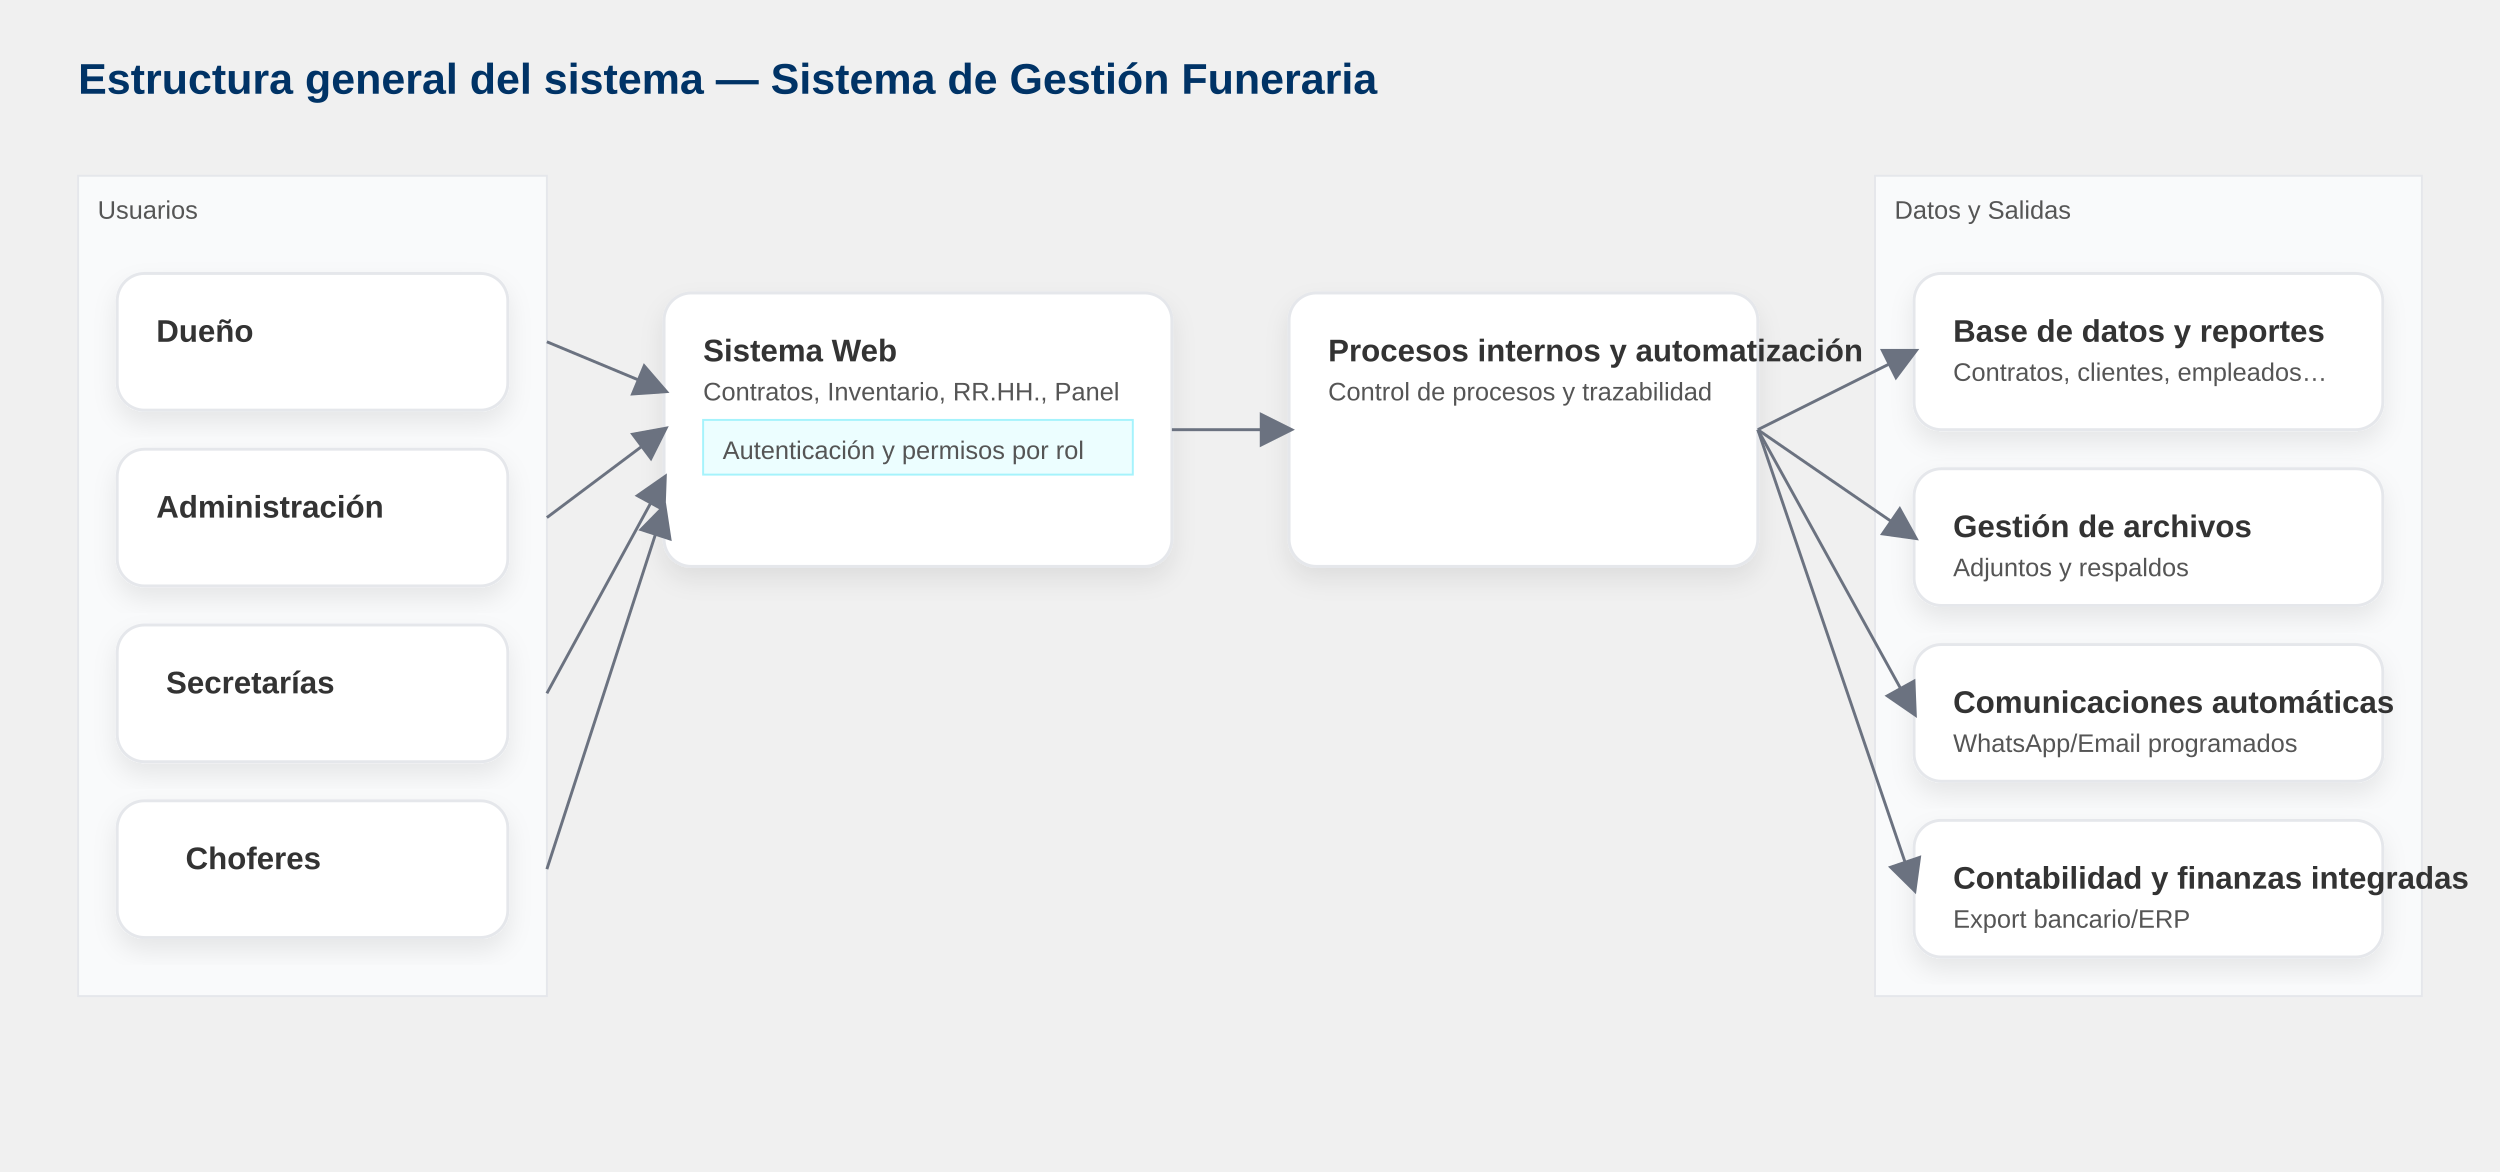
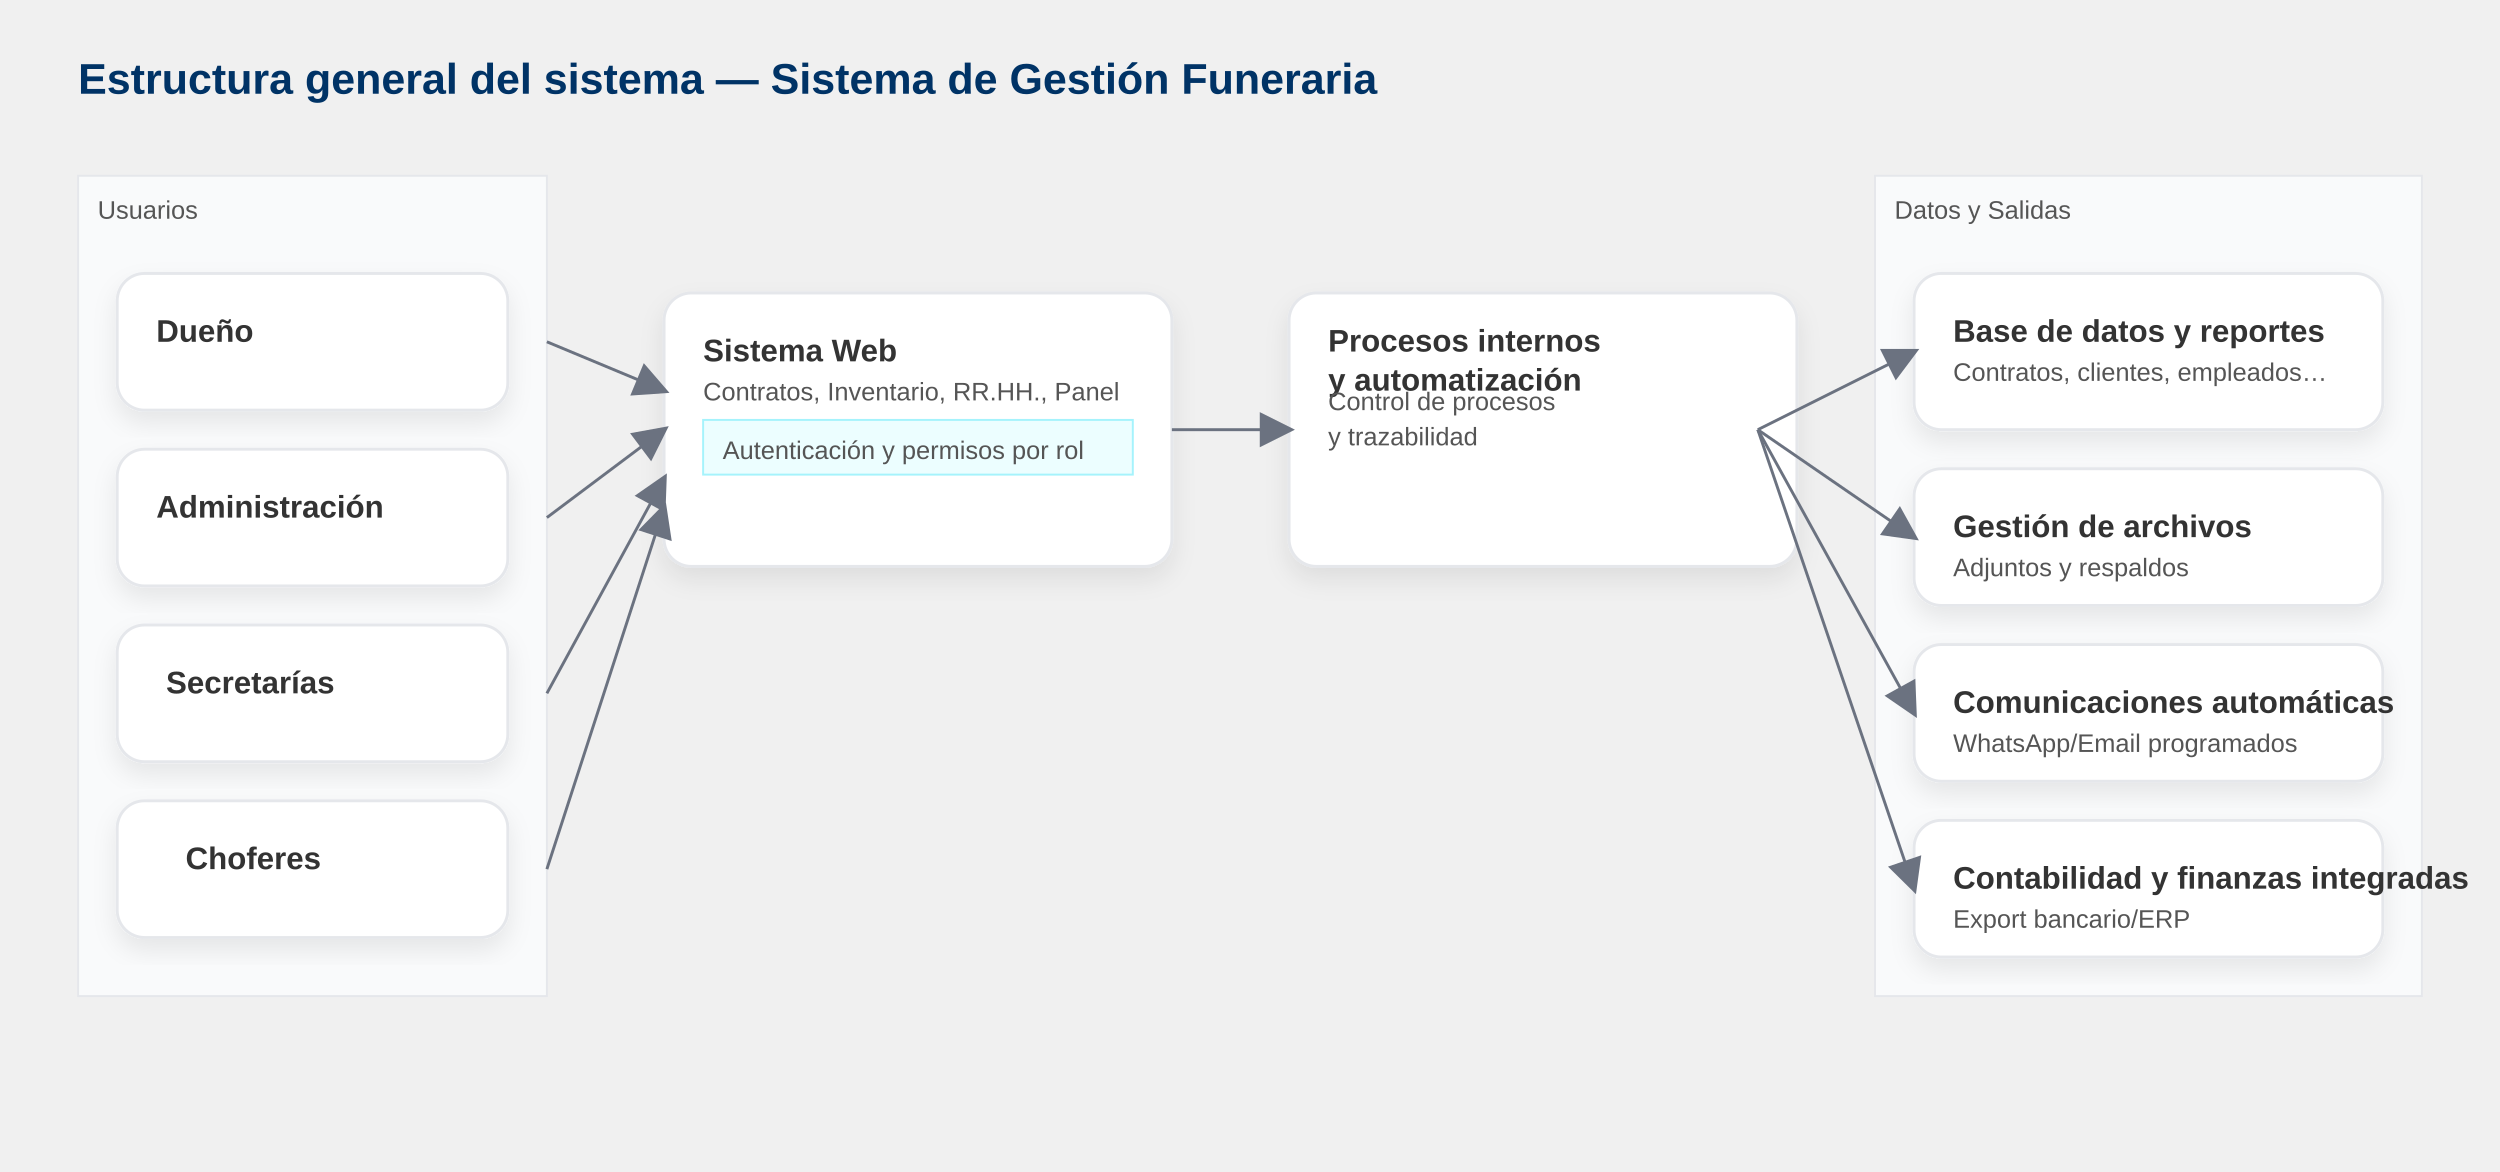
<svg xmlns="http://www.w3.org/2000/svg" width="1280" height="600" viewBox="0 0 1280 600">
  <defs>
    <style>
      .title{font:700 22px 'Segoe UI',Arial,sans-serif;fill:#003366}
      .label{font:600 16px 'Segoe UI',Arial,sans-serif;fill:#333333}
      .small{font:400 13px 'Segoe UI',Arial,sans-serif;fill:#555555}
      .card{fill:#fff;stroke:#e5e7eb;stroke-width:1.5;rx:14;ry:14;filter:url(#shadow)}
      .group{fill:#f9fafb;stroke:#e5e7eb;stroke-width:1}
      .arrow{stroke:#6b7280;stroke-width:1.5;marker-end:url(#arrow)}
      .pill{fill:#ecfeff;stroke:#a5f3fc;stroke-width:1}
    </style>
    <filter id="shadow" x="-20%" y="-20%" width="140%" height="140%">
      <feDropShadow dx="0" dy="6" stdDeviation="6" flood-color="#000" flood-opacity="0.08" />
    </filter>
    <marker id="arrow" markerWidth="12" markerHeight="12" refX="10" refY="6" orient="auto">
      <path d="M0,0 L12,6 L0,12 z" fill="#6b7280" />
    </marker>
  </defs>
  <text x="40" y="48" class="title">Estructura general del sistema — Sistema de Gestión Funeraria</text>
  <rect x="40" y="90" width="240" height="420" class="group" />
  <text x="50" y="112" class="small">Usuarios</text>
  <rect x="60" y="140" width="200" height="70" class="card" />
  <text x="80" y="175" class="label">Dueño</text>
  <rect x="60" y="230" width="200" height="70" class="card" />
  <text x="80" y="265" class="label">Administración</text>
  <rect x="60" y="320" width="200" height="70" class="card" />
  <text x="85" y="355" class="label">Secretarías</text>
  <rect x="60" y="410" width="200" height="70" class="card" />
  <text x="95" y="445" class="label">Choferes</text>
  <rect x="340" y="150" width="260" height="140" class="card" />
  <text x="360" y="185" class="label">Sistema Web</text>
  <text x="360" y="205" class="small">Contratos, Inventario, RR.HH., Panel</text>
  <rect x="360" y="215" width="220" height="28" class="pill" />
  <text x="370" y="235" class="small">Autenticación y permisos por rol</text>
-   <rect x="660" y="150" width="240" height="140" class="card" />
-   <text x="680" y="185" class="label">Procesos internos y automatización</text>
-   <text x="680" y="205" class="small">Control de procesos y trazabilidad</text>
+   <rect x="660" y="150" width="260" height="140" class="card" />
+   <text x="680" y="180" class="label">
+     <tspan x="680" dy="0">Procesos internos</tspan>
+     <tspan x="680" dy="20">y automatización</tspan>
+   </text>
+   <text x="680" y="210" class="small">
+     <tspan x="680" dy="0">Control de procesos</tspan>
+     <tspan x="680" dy="18">y trazabilidad</tspan>
+   </text>
  <rect x="960" y="90" width="280" height="420" class="group" />
  <text x="970" y="112" class="small">Datos y Salidas</text>
  <rect x="980" y="140" width="240" height="80" class="card" />
  <text x="1000" y="175" class="label">Base de datos y reportes</text>
  <text x="1000" y="195" class="small">Contratos, clientes, empleados…</text>
  <rect x="980" y="240" width="240" height="70" class="card" />
  <text x="1000" y="275" class="label">Gestión de archivos</text>
  <text x="1000" y="295" class="small">Adjuntos y respaldos</text>
  <rect x="980" y="330" width="240" height="70" class="card" />
  <text x="1000" y="365" class="label">Comunicaciones automáticas</text>
  <text x="1000" y="385" class="small">WhatsApp/Email programados</text>
  <rect x="980" y="420" width="240" height="70" class="card" />
  <text x="1000" y="455" class="label">Contabilidad y finanzas integradas</text>
  <text x="1000" y="475" class="small">Export bancario/ERP</text>
  <line x1="280" y1="175" x2="340" y2="200" class="arrow" />
  <line x1="280" y1="265" x2="340" y2="220" class="arrow" />
  <line x1="280" y1="355" x2="340" y2="245" class="arrow" />
  <line x1="280" y1="445" x2="340" y2="260" class="arrow" />
  <line x1="600" y1="220" x2="660" y2="220" class="arrow" />
  <line x1="900" y1="220" x2="980" y2="180" class="arrow" />
  <line x1="900" y1="220" x2="980" y2="275" class="arrow" />
  <line x1="900" y1="220" x2="980" y2="365" class="arrow" />
  <line x1="900" y1="220" x2="980" y2="455" class="arrow" />
</svg>
